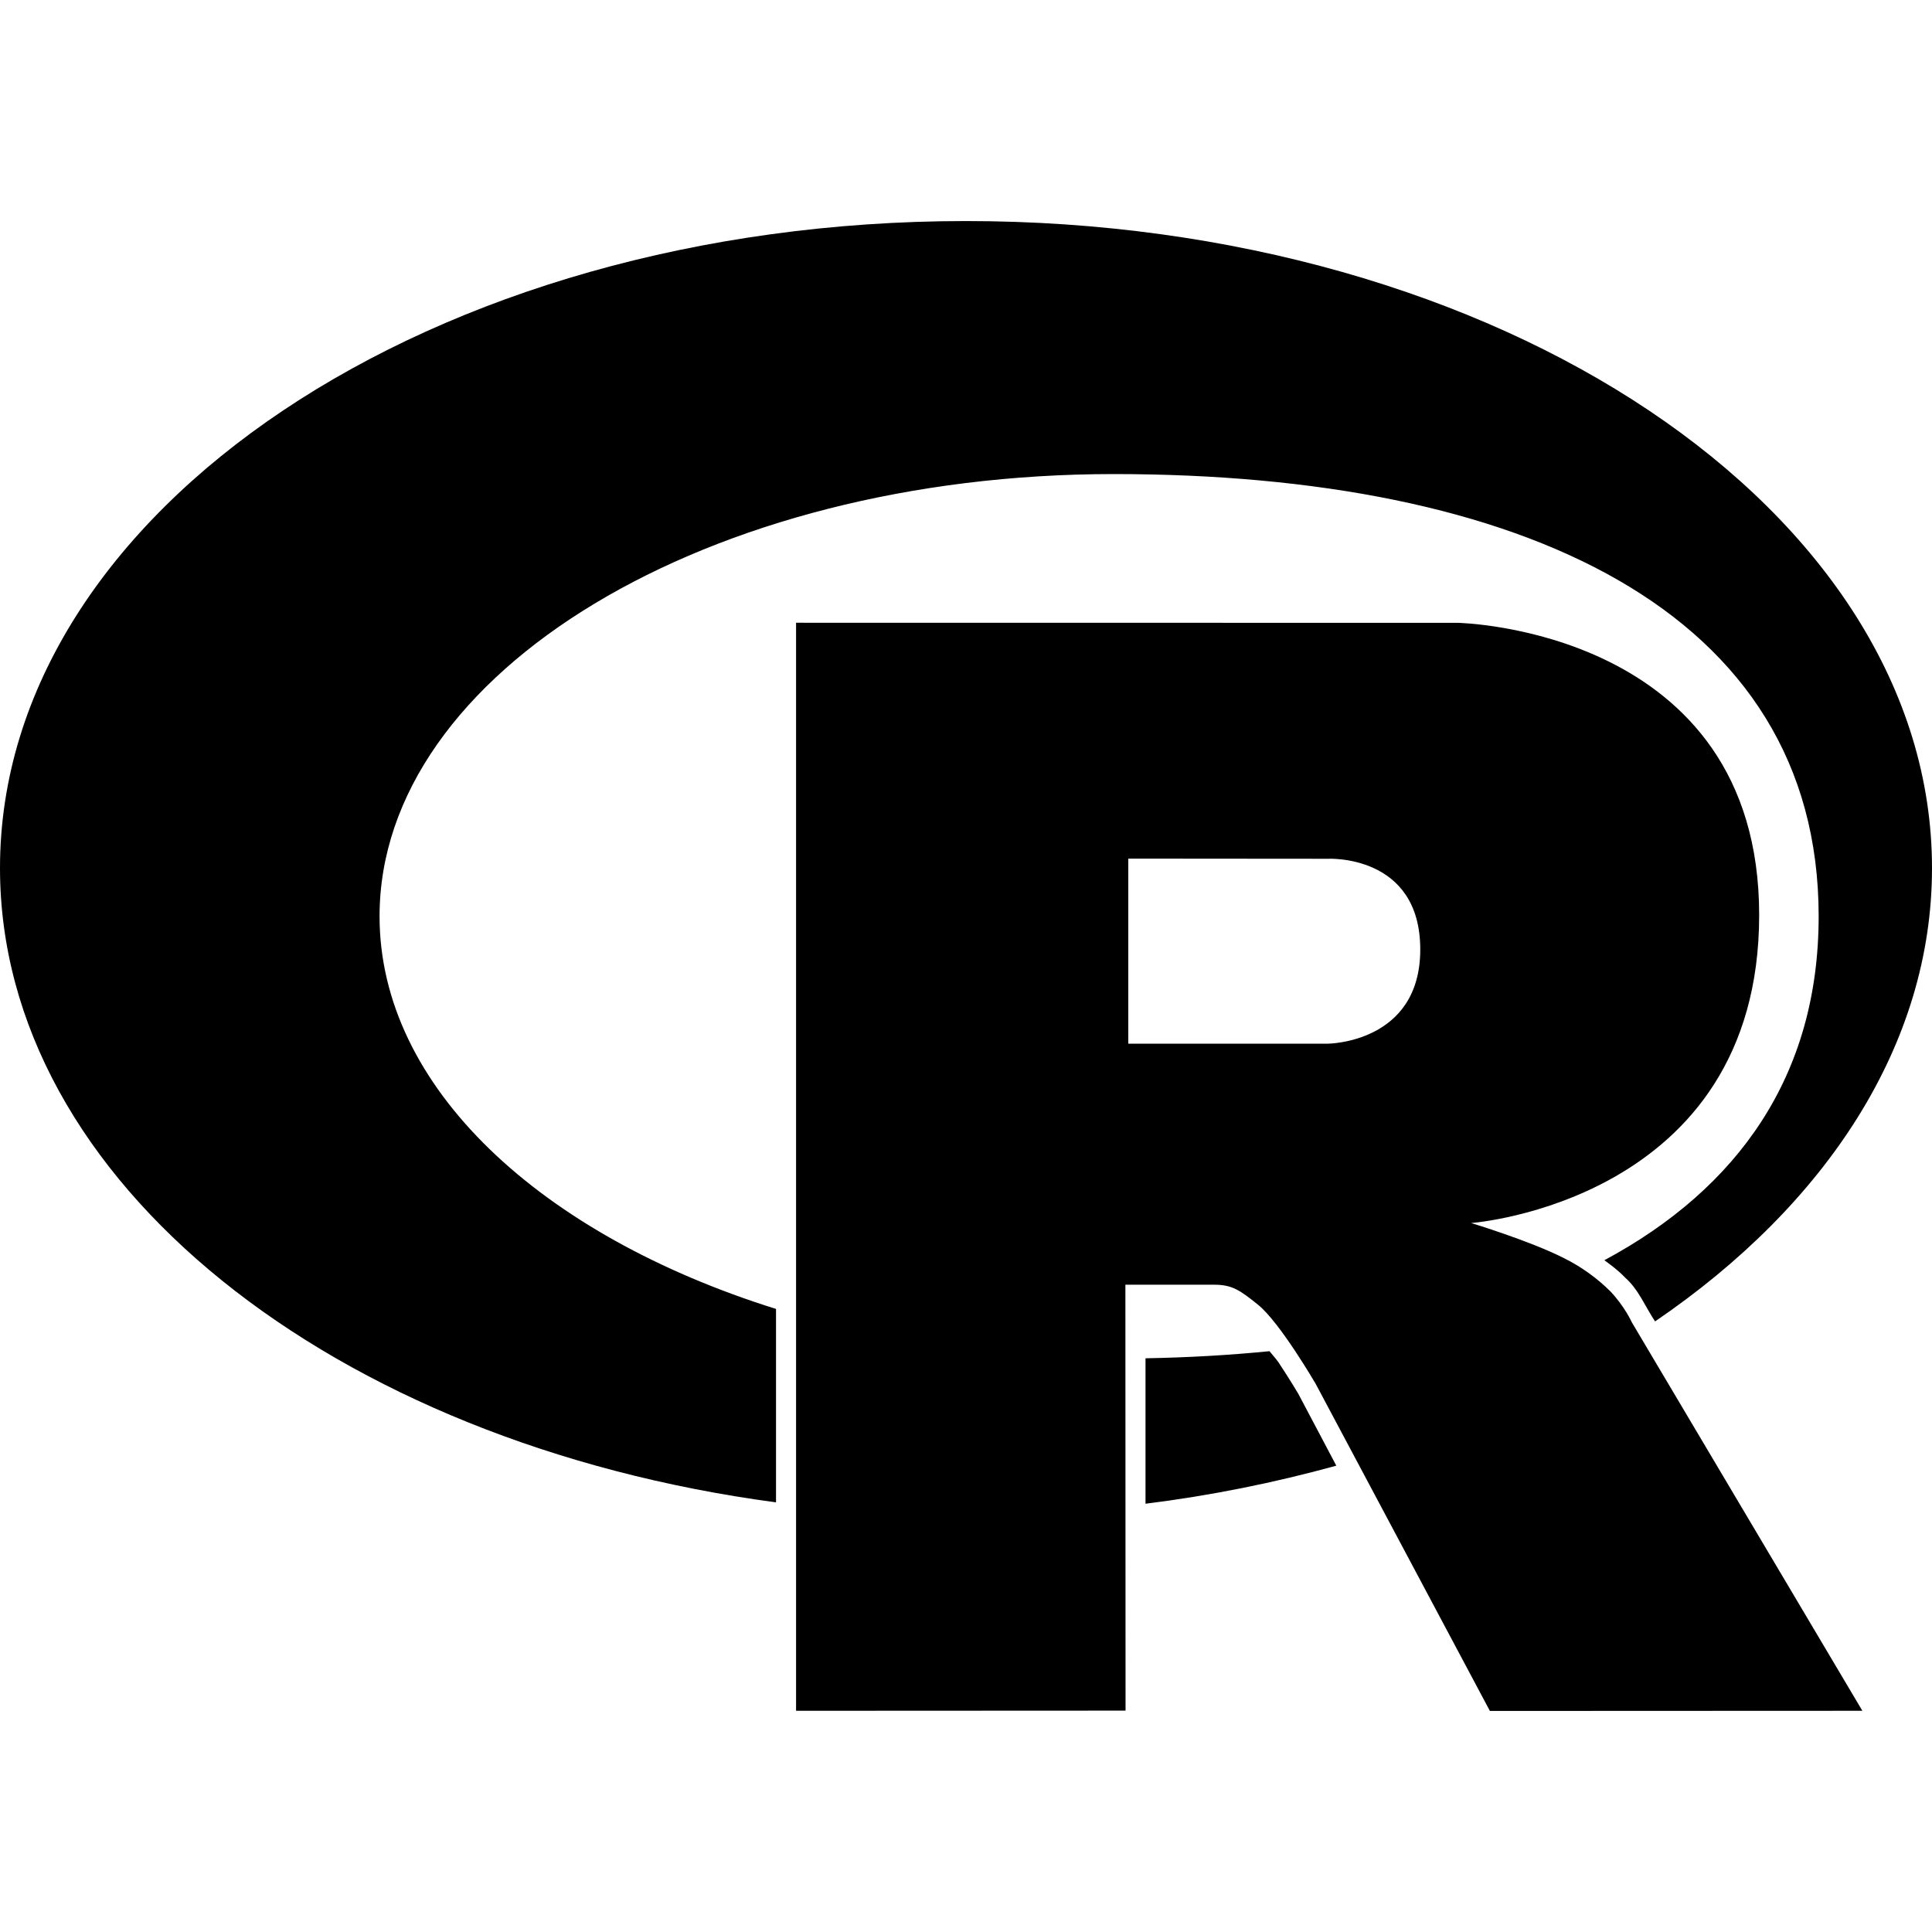
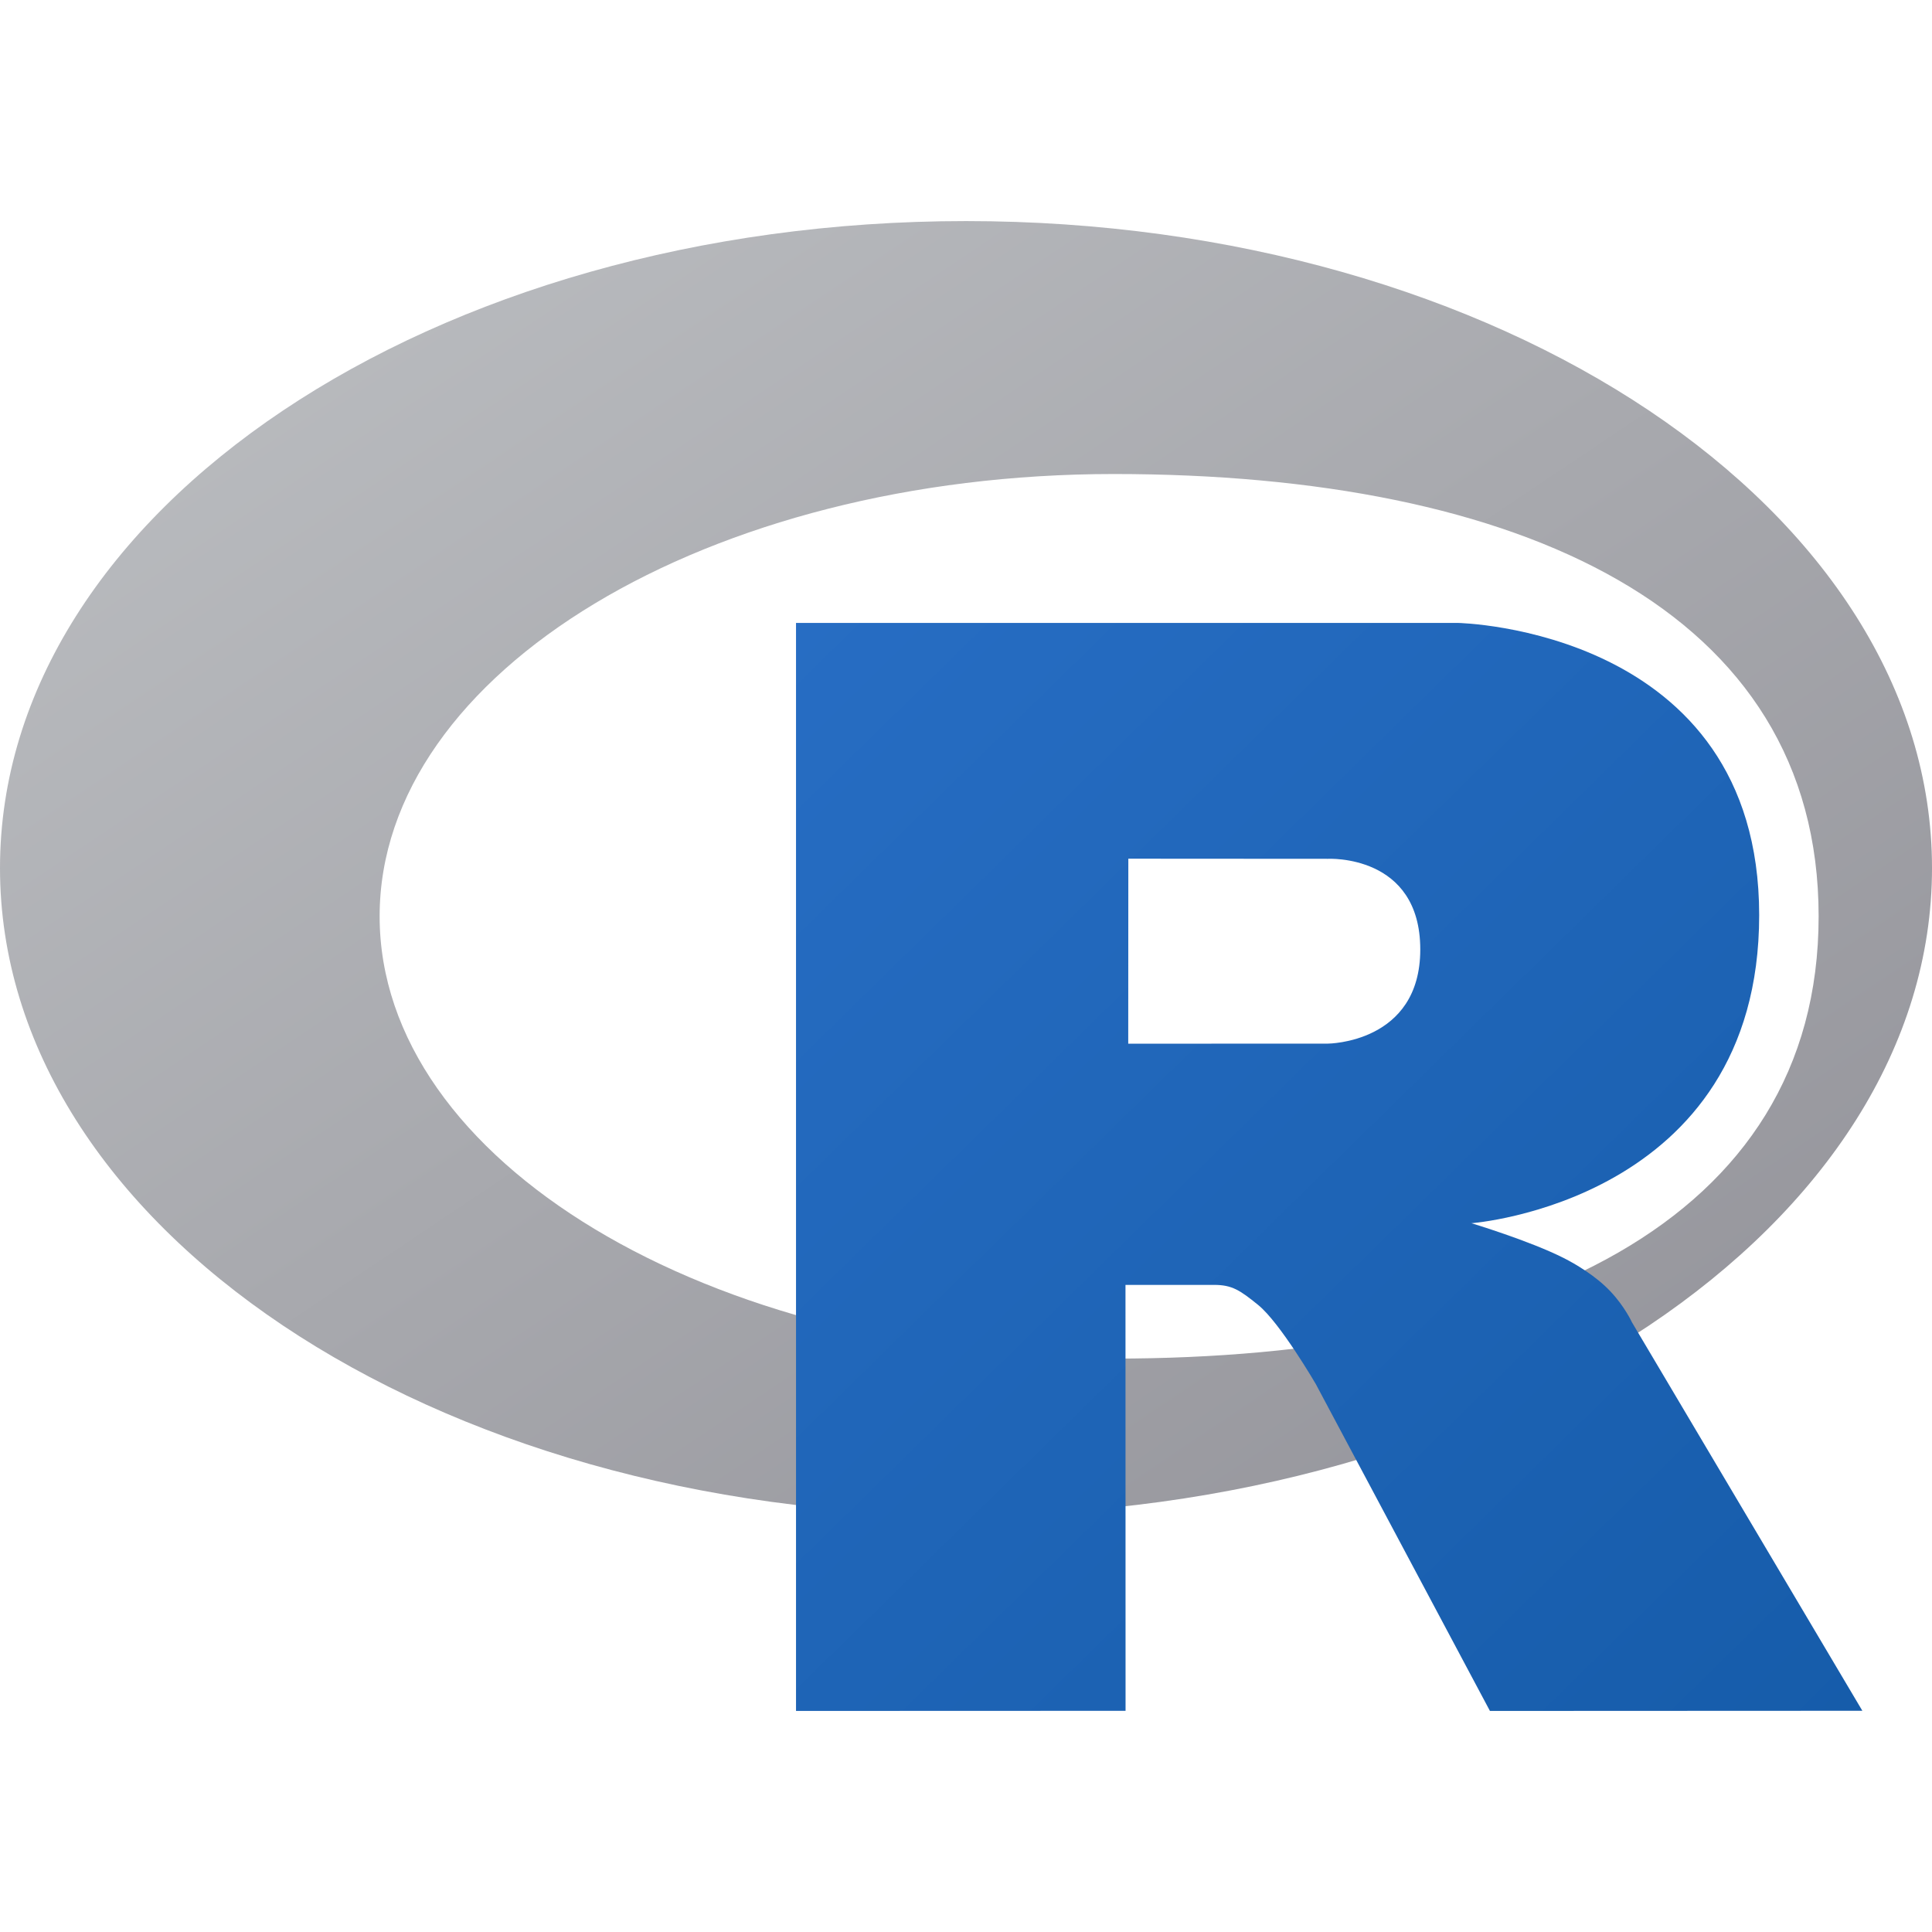
- <svg xmlns="http://www.w3.org/2000/svg" role="img" viewBox="0 0 24 24">
-   <path d="M12 2.746c-6.627 0-12 3.599-12 8.037 0 3.897 4.144 7.144 9.64 7.88V16.26c-2.924-.915-4.925-2.755-4.925-4.877 0-3.035 4.084-5.494 9.12-5.494 5.038 0 8.757 1.683 8.757 5.494 0 1.976-.999 3.379-2.662 4.272.09.066.174.128.258.216.169.149.25.363.372.544 2.128-1.45 3.44-3.437 3.44-5.631 0-4.44-5.373-8.038-12-8.038zm-2.111 4.99v13.516l4.093-.002-.002-5.291h1.1c.225 0 .321.066.549.25.272.22.715.982.715.982l2.164 4.063 4.627-.002-2.864-4.826s-.086-.193-.265-.383a2.22 2.22 0 00-.582-.416c-.422-.214-1.149-.434-1.149-.434s3.578-.264 3.578-3.826c0-3.562-3.744-3.63-3.744-3.63zm4.127 2.93l2.478.002s1.149-.062 1.149 1.127c0 1.165-1.149 1.17-1.149 1.17h-2.478zm1.754 6.119c-.494.049-1.012.079-1.54.088v1.807a16.622 16.622 0 002.37-.473l-.471-.891s-.108-.183-.248-.394c-.039-.054-.08-.098-.111-.137z" />
+ <svg xmlns="http://www.w3.org/2000/svg" preserveAspectRatio="xMidYMid" width="64" height="64">
+   <defs>
+     <linearGradient id="A" x1="-29.929" x2="129.043" y1="-174.802" y2="62.565" gradientUnits="userSpaceOnUse" spreadMethod="pad">
+       <stop offset="0" stop-color="#cbced0" />
+       <stop offset="1" stop-color="#84838b" />
+     </linearGradient>
+     <linearGradient id="B" x1="35.568" x2="123.311" y1="-76.297" y2="13.236" gradientUnits="userSpaceOnUse" spreadMethod="pad">
+       <stop offset="0" stop-color="#276dc3" />
+       <stop offset="1" stop-color="#165caa" />
+     </linearGradient>
+   </defs>
+   <g transform="matrix(.402588 0 0 .402588 12.04901 51.34766)" fill-rule="evenodd">
+     <path d="M49.557-2.885c-43.9 0-79.486-23.834-79.486-53.234s35.587-53.234 79.486-53.234 79.486 23.834 79.486 53.234S93.456-2.885 49.557-2.885zM61.724-88.54c-33.367 0-60.416 16.294-60.416 36.393s27.05 36.393 60.416 36.393 57.99-11.14 57.99-36.393c0-25.245-24.624-36.393-57.99-36.393z" fill="url(#A)" />
+     <path d="M91.124-26.9s4.81 1.452 7.606 2.866c.97.49 2.648 1.47 3.858 2.756 1.186 1.26 1.764 2.535 1.764 2.535l18.96 31.967-30.644.014-14.33-26.9s-2.934-5.042-4.74-6.504c-1.506-1.22-2.148-1.653-3.638-1.653h-7.28l.006 35.047-27.116.01v-89.526H90.02s24.802.447 24.802 24.044-23.7 25.353-23.7 25.353zM79.33-56.878l-16.416-.01-.008 15.223 16.424-.006s7.606-.024 7.606-7.744c0-7.875-7.606-7.463-7.606-7.463z" fill="url(#B)" />
+   </g>
</svg>
